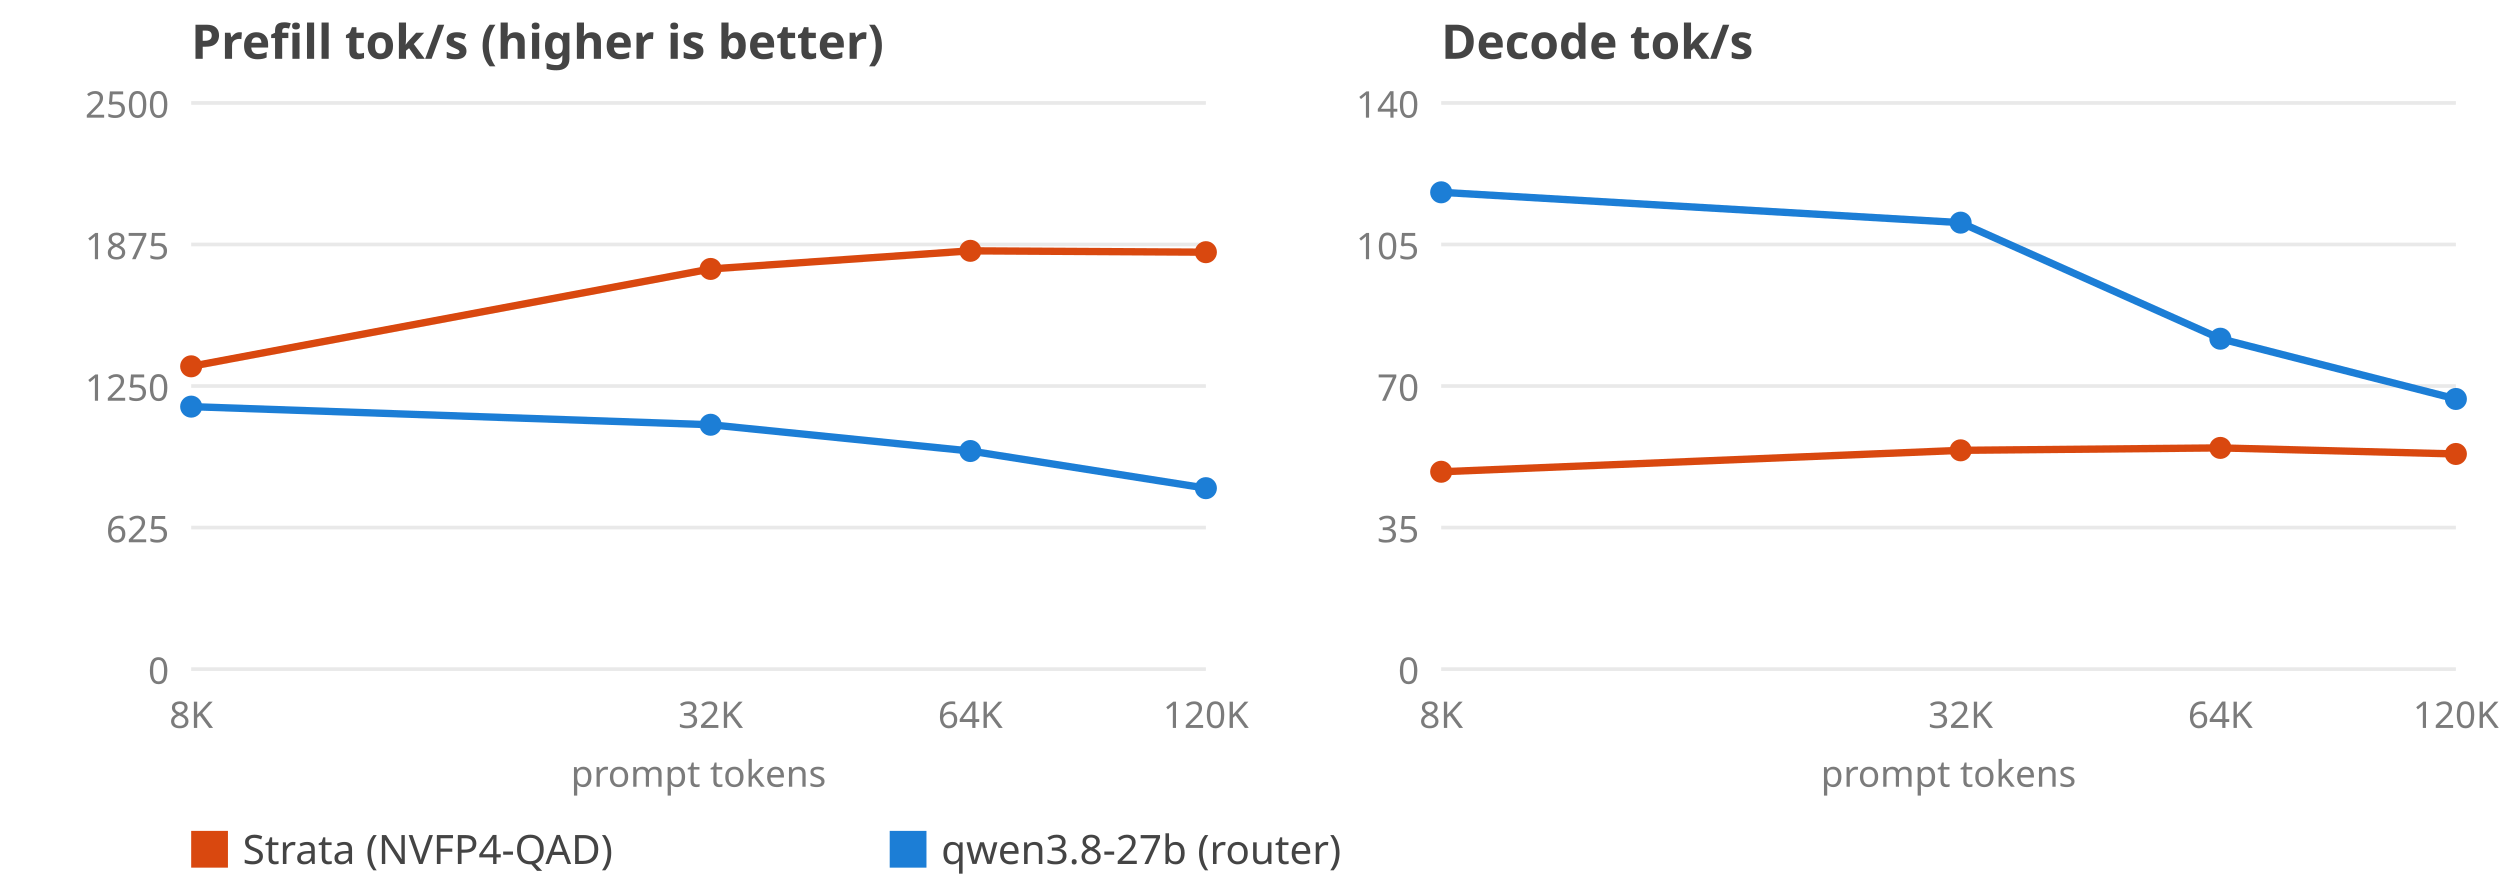
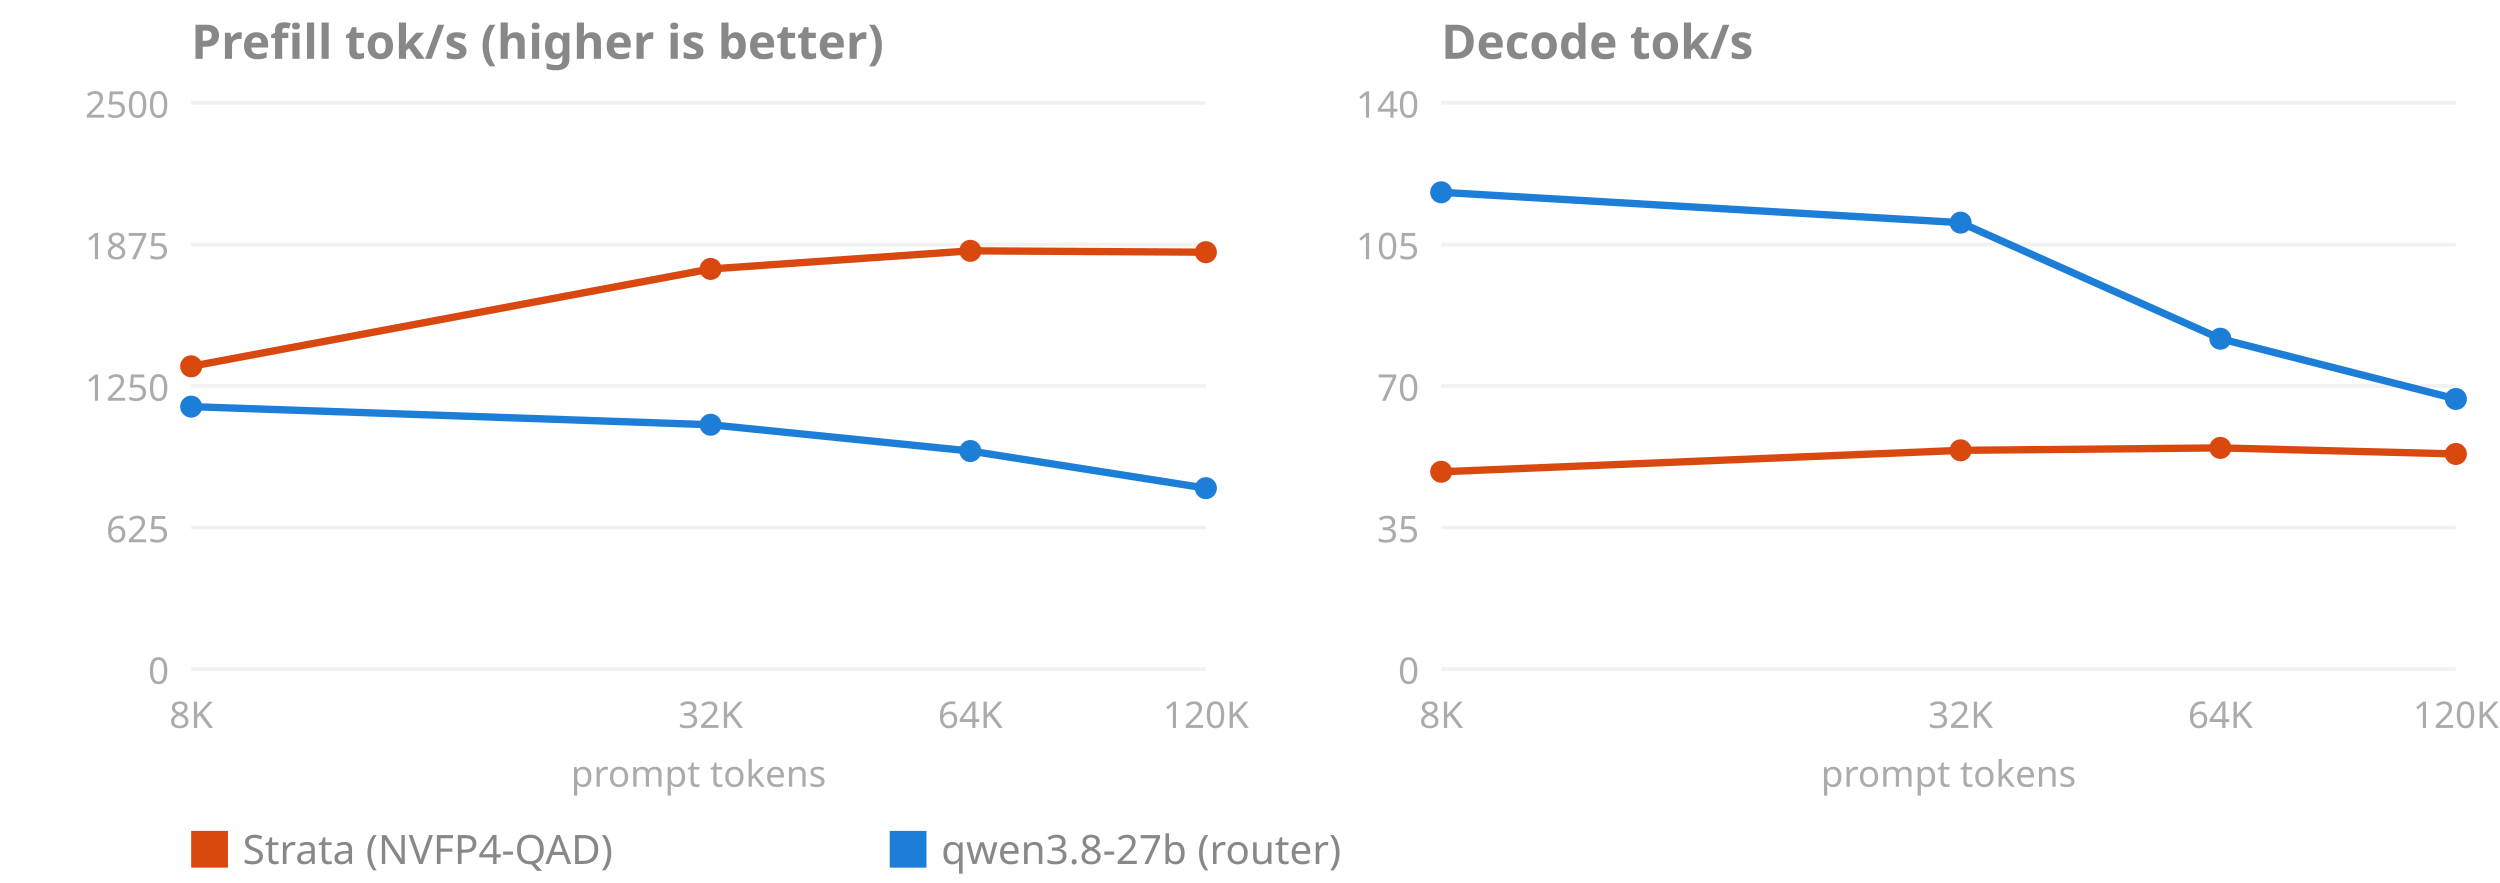
- <svg xmlns="http://www.w3.org/2000/svg" viewBox="0 0 680 240" width="680" height="240" font-family="system-ui, sans-serif" color="#444">
+ <svg xmlns="http://www.w3.org/2000/svg" viewBox="0 0 680 240" width="680" height="240" font-family="system-ui, sans-serif" color="#888">
  <g transform="translate(0,0)">
    <text x="52" y="16" font-size="13" font-weight="600" fill="currentColor">Prefill tok/s (higher is better)</text>
    <line x1="52" x2="328" y1="182" y2="182" stroke="currentColor" stroke-opacity="0.12" />
    <text x="46" y="186" font-size="10" text-anchor="end" fill="currentColor" fill-opacity="0.7">0</text>
    <line x1="52" x2="328" y1="143.5" y2="143.5" stroke="currentColor" stroke-opacity="0.12" />
    <text x="46" y="147.5" font-size="10" text-anchor="end" fill="currentColor" fill-opacity="0.7">625</text>
    <line x1="52" x2="328" y1="105" y2="105" stroke="currentColor" stroke-opacity="0.12" />
    <text x="46" y="109" font-size="10" text-anchor="end" fill="currentColor" fill-opacity="0.7">1250</text>
    <line x1="52" x2="328" y1="66.5" y2="66.5" stroke="currentColor" stroke-opacity="0.12" />
    <text x="46" y="70.5" font-size="10" text-anchor="end" fill="currentColor" fill-opacity="0.7">1875</text>
    <line x1="52" x2="328" y1="28" y2="28" stroke="currentColor" stroke-opacity="0.12" />
    <text x="46" y="32" font-size="10" text-anchor="end" fill="currentColor" fill-opacity="0.7">2500</text>
    <text x="52" y="198" font-size="10" text-anchor="middle" fill="currentColor" fill-opacity="0.7">8K</text>
    <text x="193.289" y="198" font-size="10" text-anchor="middle" fill="currentColor" fill-opacity="0.7">32K</text>
    <text x="263.933" y="198" font-size="10" text-anchor="middle" fill="currentColor" fill-opacity="0.7">64K</text>
    <text x="328" y="198" font-size="10" text-anchor="middle" fill="currentColor" fill-opacity="0.7">120K</text>
    <text x="190" y="214" font-size="10" text-anchor="middle" fill="currentColor" fill-opacity="0.7">prompt tokens</text>
    <polyline fill="none" stroke="#d9480f" stroke-width="2" points="52,99.641 193.289,73.153 263.933,68.225 328,68.594" />
    <circle cx="52" cy="99.641" r="3" fill="#d9480f" />
    <circle cx="193.289" cy="73.153" r="3" fill="#d9480f" />
    <circle cx="263.933" cy="68.225" r="3" fill="#d9480f" />
    <circle cx="328" cy="68.594" r="3" fill="#d9480f" />
    <polyline fill="none" stroke="#1c7ed6" stroke-width="2" points="52,110.606 193.289,115.534 263.933,122.679 328,132.782" />
    <circle cx="52" cy="110.606" r="3" fill="#1c7ed6" />
    <circle cx="193.289" cy="115.534" r="3" fill="#1c7ed6" />
    <circle cx="263.933" cy="122.679" r="3" fill="#1c7ed6" />
    <circle cx="328" cy="132.782" r="3" fill="#1c7ed6" />
  </g>
  <g transform="translate(340,0)">
    <text x="52" y="16" font-size="13" font-weight="600" fill="currentColor">Decode tok/s</text>
    <line x1="52" x2="328" y1="182" y2="182" stroke="currentColor" stroke-opacity="0.12" />
    <text x="46" y="186" font-size="10" text-anchor="end" fill="currentColor" fill-opacity="0.7">0</text>
    <line x1="52" x2="328" y1="143.5" y2="143.5" stroke="currentColor" stroke-opacity="0.12" />
    <text x="46" y="147.5" font-size="10" text-anchor="end" fill="currentColor" fill-opacity="0.7">35</text>
    <line x1="52" x2="328" y1="105" y2="105" stroke="currentColor" stroke-opacity="0.12" />
    <text x="46" y="109" font-size="10" text-anchor="end" fill="currentColor" fill-opacity="0.7">70</text>
    <line x1="52" x2="328" y1="66.5" y2="66.5" stroke="currentColor" stroke-opacity="0.12" />
    <text x="46" y="70.5" font-size="10" text-anchor="end" fill="currentColor" fill-opacity="0.7">105</text>
    <line x1="52" x2="328" y1="28" y2="28" stroke="currentColor" stroke-opacity="0.12" />
    <text x="46" y="32" font-size="10" text-anchor="end" fill="currentColor" fill-opacity="0.7">140</text>
    <text x="52" y="198" font-size="10" text-anchor="middle" fill="currentColor" fill-opacity="0.7">8K</text>
    <text x="193.289" y="198" font-size="10" text-anchor="middle" fill="currentColor" fill-opacity="0.7">32K</text>
    <text x="263.933" y="198" font-size="10" text-anchor="middle" fill="currentColor" fill-opacity="0.7">64K</text>
    <text x="328" y="198" font-size="10" text-anchor="middle" fill="currentColor" fill-opacity="0.7">120K</text>
    <text x="190" y="214" font-size="10" text-anchor="middle" fill="currentColor" fill-opacity="0.7">prompt tokens</text>
    <polyline fill="none" stroke="#d9480f" stroke-width="2" points="52,128.32 193.289,122.49 263.933,121.83 328,123.48" />
    <circle cx="52" cy="128.32" r="3" fill="#d9480f" />
    <circle cx="193.289" cy="122.49" r="3" fill="#d9480f" />
    <circle cx="263.933" cy="121.83" r="3" fill="#d9480f" />
    <circle cx="328" cy="123.48" r="3" fill="#d9480f" />
    <polyline fill="none" stroke="#1c7ed6" stroke-width="2" points="52,52.31 193.289,60.56 263.933,92.13 328,108.52" />
    <circle cx="52" cy="52.31" r="3" fill="#1c7ed6" />
    <circle cx="193.289" cy="60.56" r="3" fill="#1c7ed6" />
    <circle cx="263.933" cy="92.13" r="3" fill="#1c7ed6" />
    <circle cx="328" cy="108.52" r="3" fill="#1c7ed6" />
  </g>
  <rect x="52" y="226" width="10" height="10" fill="#d9480f" />
  <text x="66" y="235" font-size="11" fill="currentColor">Strata (NVFP4-QAD)</text>
  <rect x="242" y="226" width="10" height="10" fill="#1c7ed6" />
  <text x="256" y="235" font-size="11" fill="currentColor">qwen3.8-27b (router)</text>
</svg>
